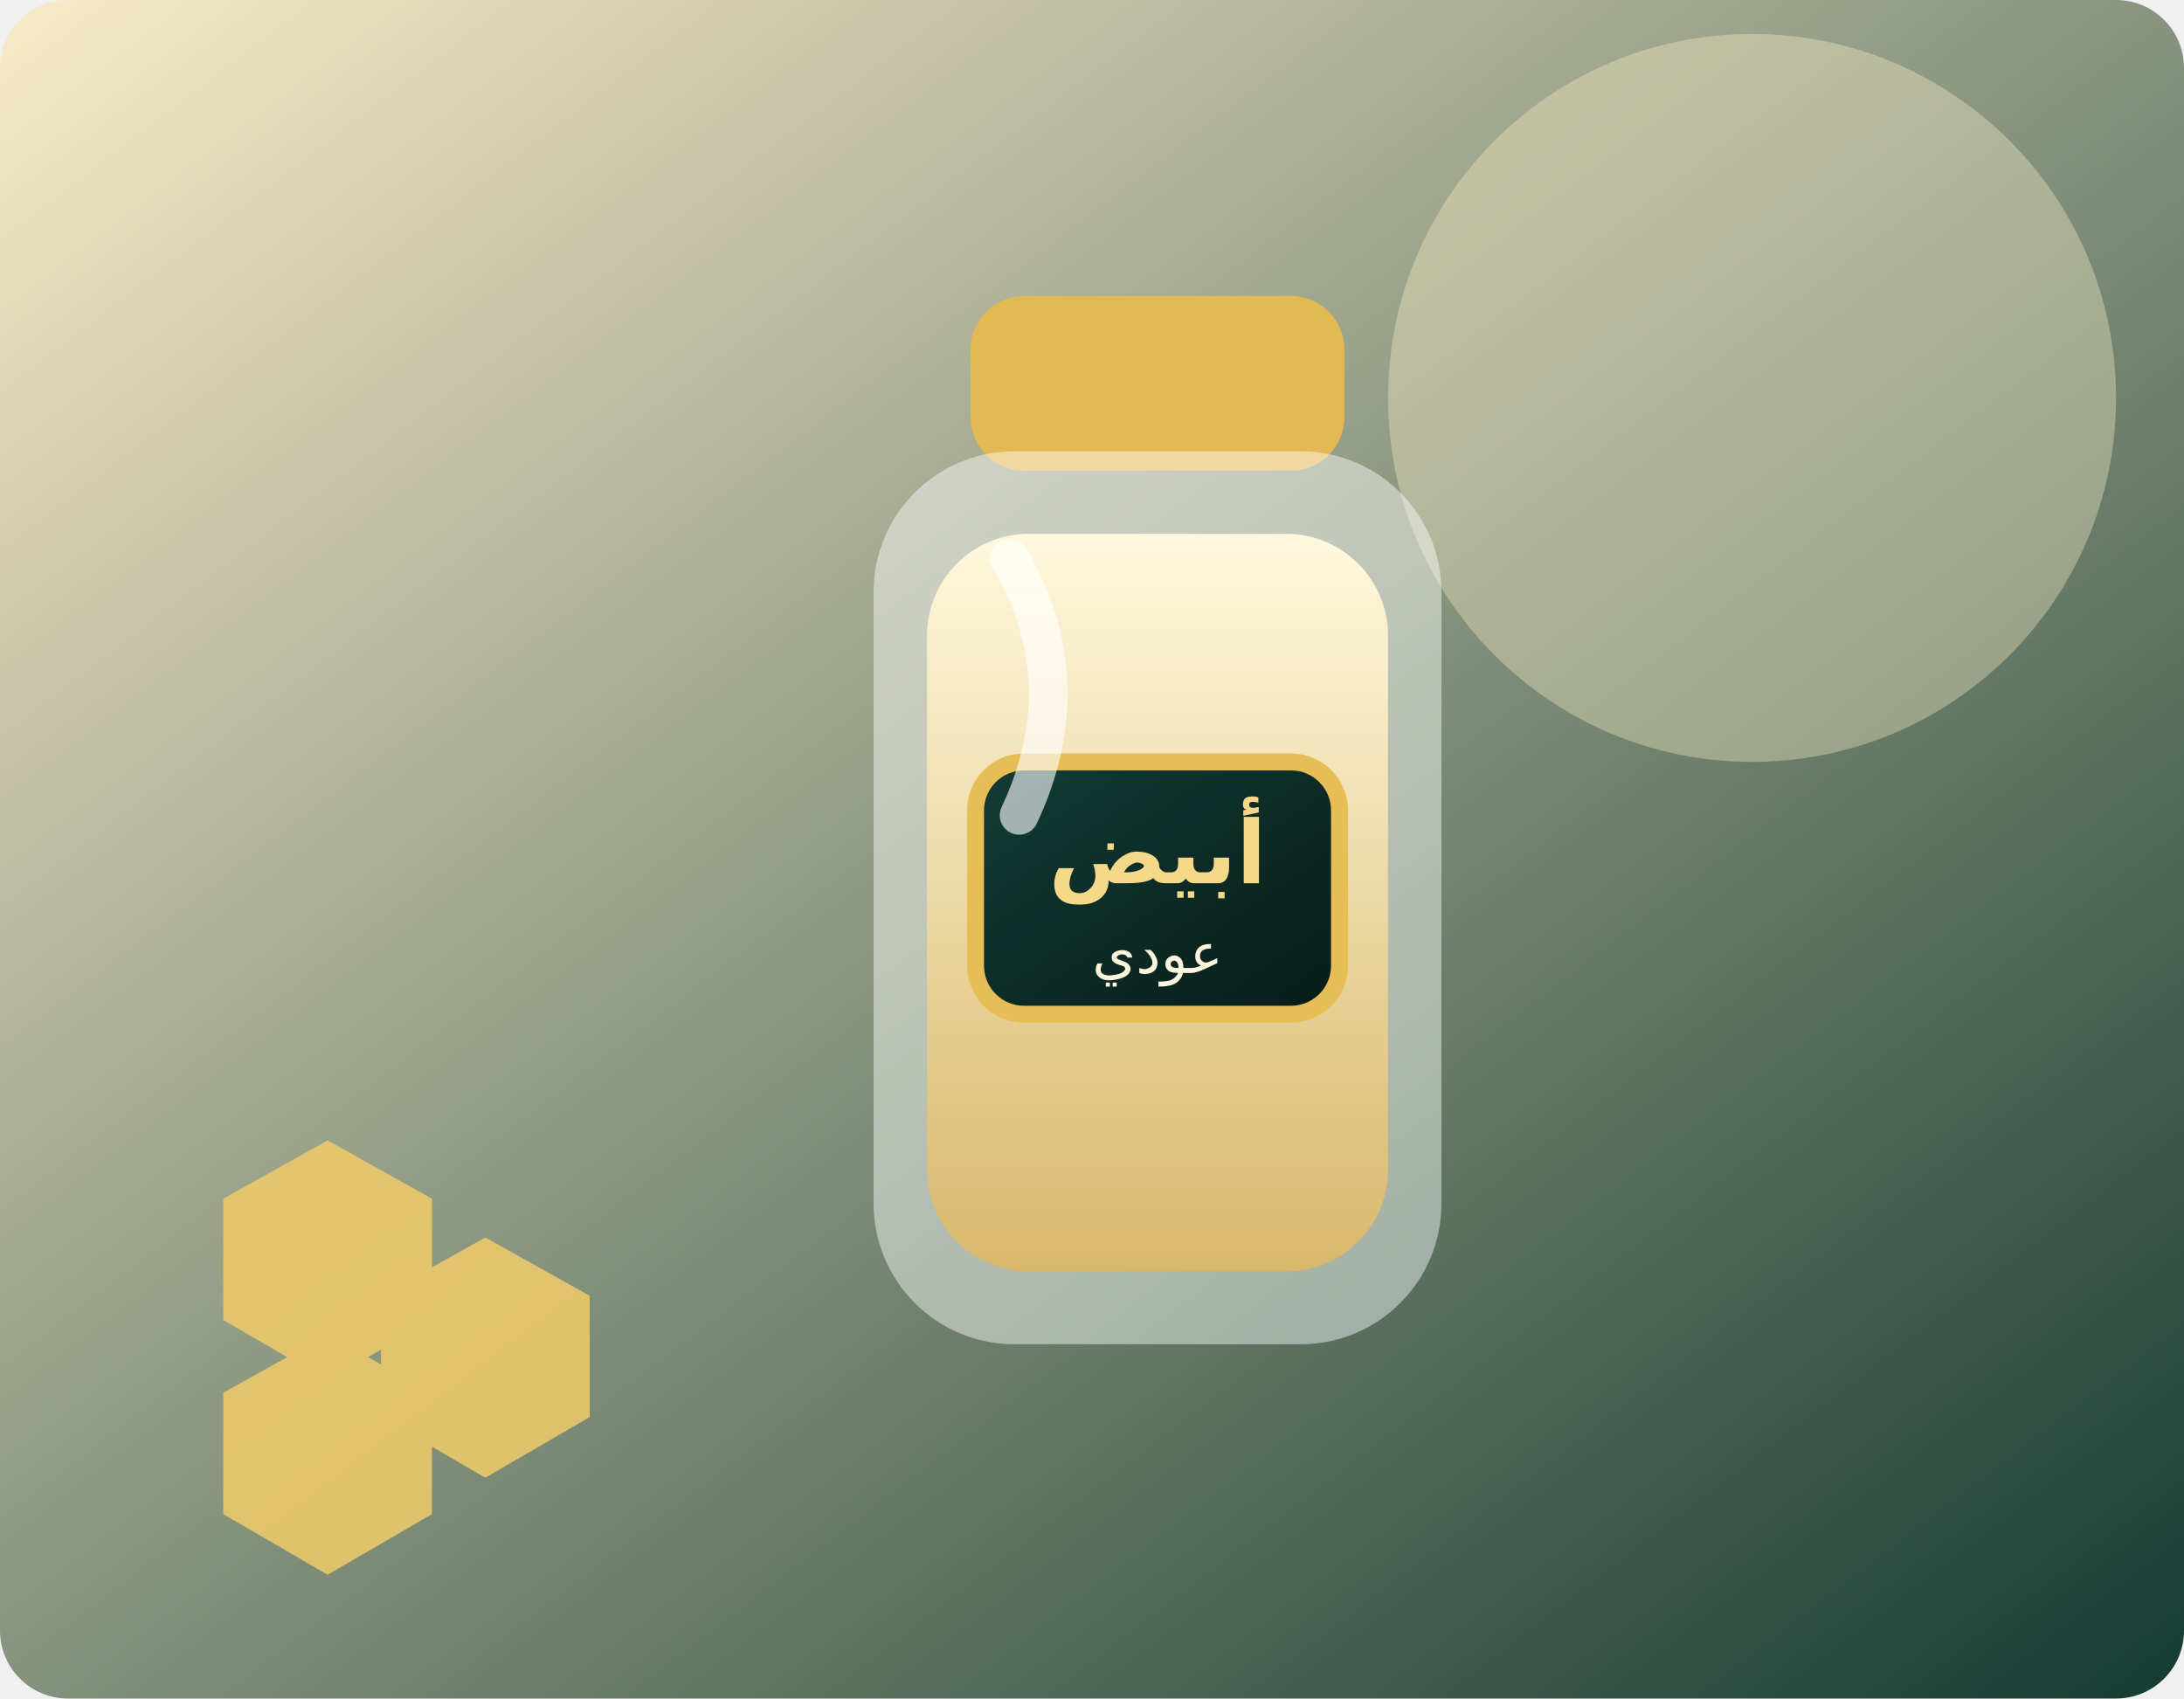
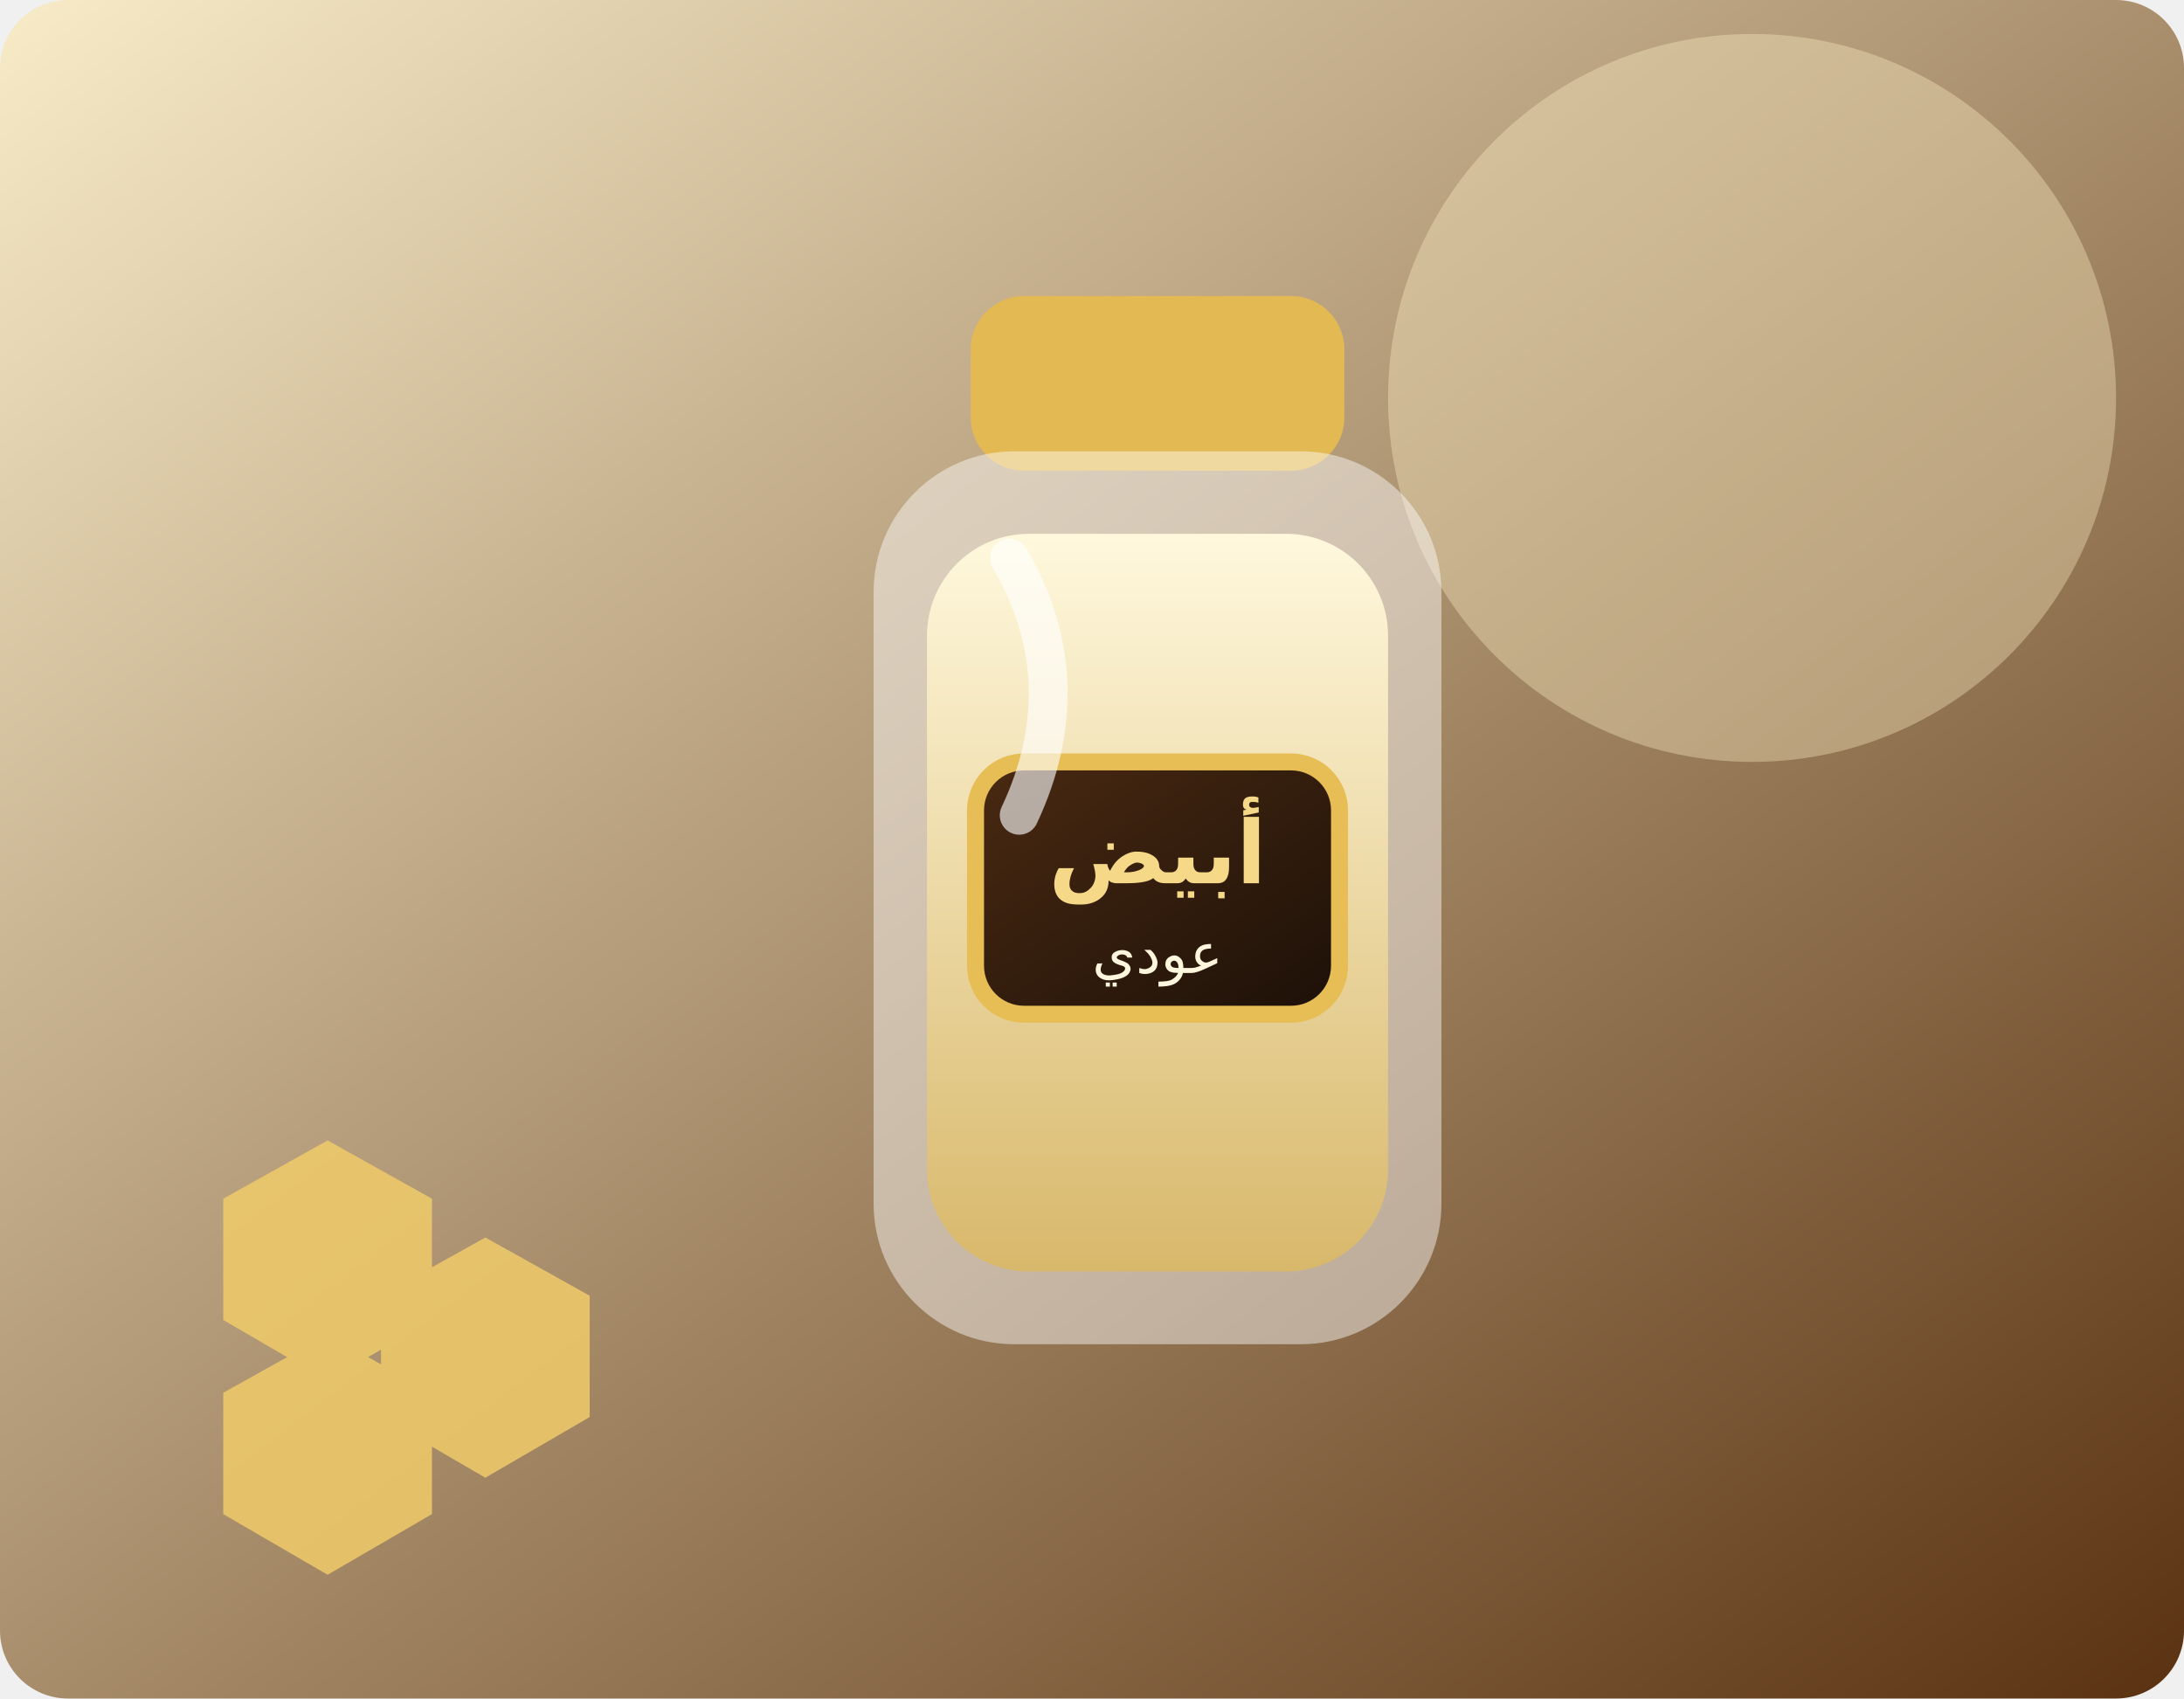
<svg xmlns="http://www.w3.org/2000/svg" viewBox="0 0 900 700">
  <defs>
    <linearGradient id="bg" x1="0" y1="0" x2="1" y2="1">
      <stop stop-color="#F8EBC8" />
-       <stop offset="1" stop-color="#153B32" />
+       <stop offset="1" stop-color="#5A3211" />
    </linearGradient>
    <linearGradient id="cream" x1="0" y1="0" x2="0" y2="1">
      <stop stop-color="#FFF8DD" />
      <stop offset="1" stop-color="#D8B86B" />
    </linearGradient>
    <linearGradient id="label" x1="0" y1="0" x2="1" y2="1">
-       <stop stop-color="#133D35" />
-       <stop offset="1" stop-color="#071B18" />
+       <stop stop-color="#4A2A12" />
+       <stop offset="1" stop-color="#1C1008" />
    </linearGradient>
  </defs>
  <rect width="900" height="700" rx="28" fill="url(#bg)" />
  <circle cx="722" cy="164" r="150" fill="#FFF3C9" opacity=".35" />
  <g transform="translate(290 88)">
    <rect x="110" y="34" width="154" height="72" rx="22" fill="#E2B953" />
    <rect x="70" y="98" width="234" height="368" rx="58" fill="#FFFFFF" opacity=".45" />
    <rect x="92" y="132" width="190" height="304" rx="42" fill="url(#cream)" />
    <rect x="112" y="226" width="150" height="104" rx="20" fill="url(#label)" stroke="#E7BE55" stroke-width="7" />
    <text x="187" y="276" text-anchor="middle" font-size="36" font-weight="800" fill="#F5D989" font-family="Arial">أبيض</text>
    <text x="187" y="313" text-anchor="middle" font-size="23" fill="#FFF6DD" font-family="Arial">عودي</text>
    <path d="M126 142c20 34 21 70 4 106" fill="none" stroke="#fff" stroke-width="16" stroke-linecap="round" opacity=".62" />
  </g>
  <g fill="#F0CB6A" opacity=".85">
    <polygon points="135,470 178,494 178,544 135,569 92,544 92,494" />
    <polygon points="200,510 243,534 243,584 200,609 157,584 157,534" />
    <polygon points="135,550 178,574 178,624 135,649 92,624 92,574" />
  </g>
</svg>
